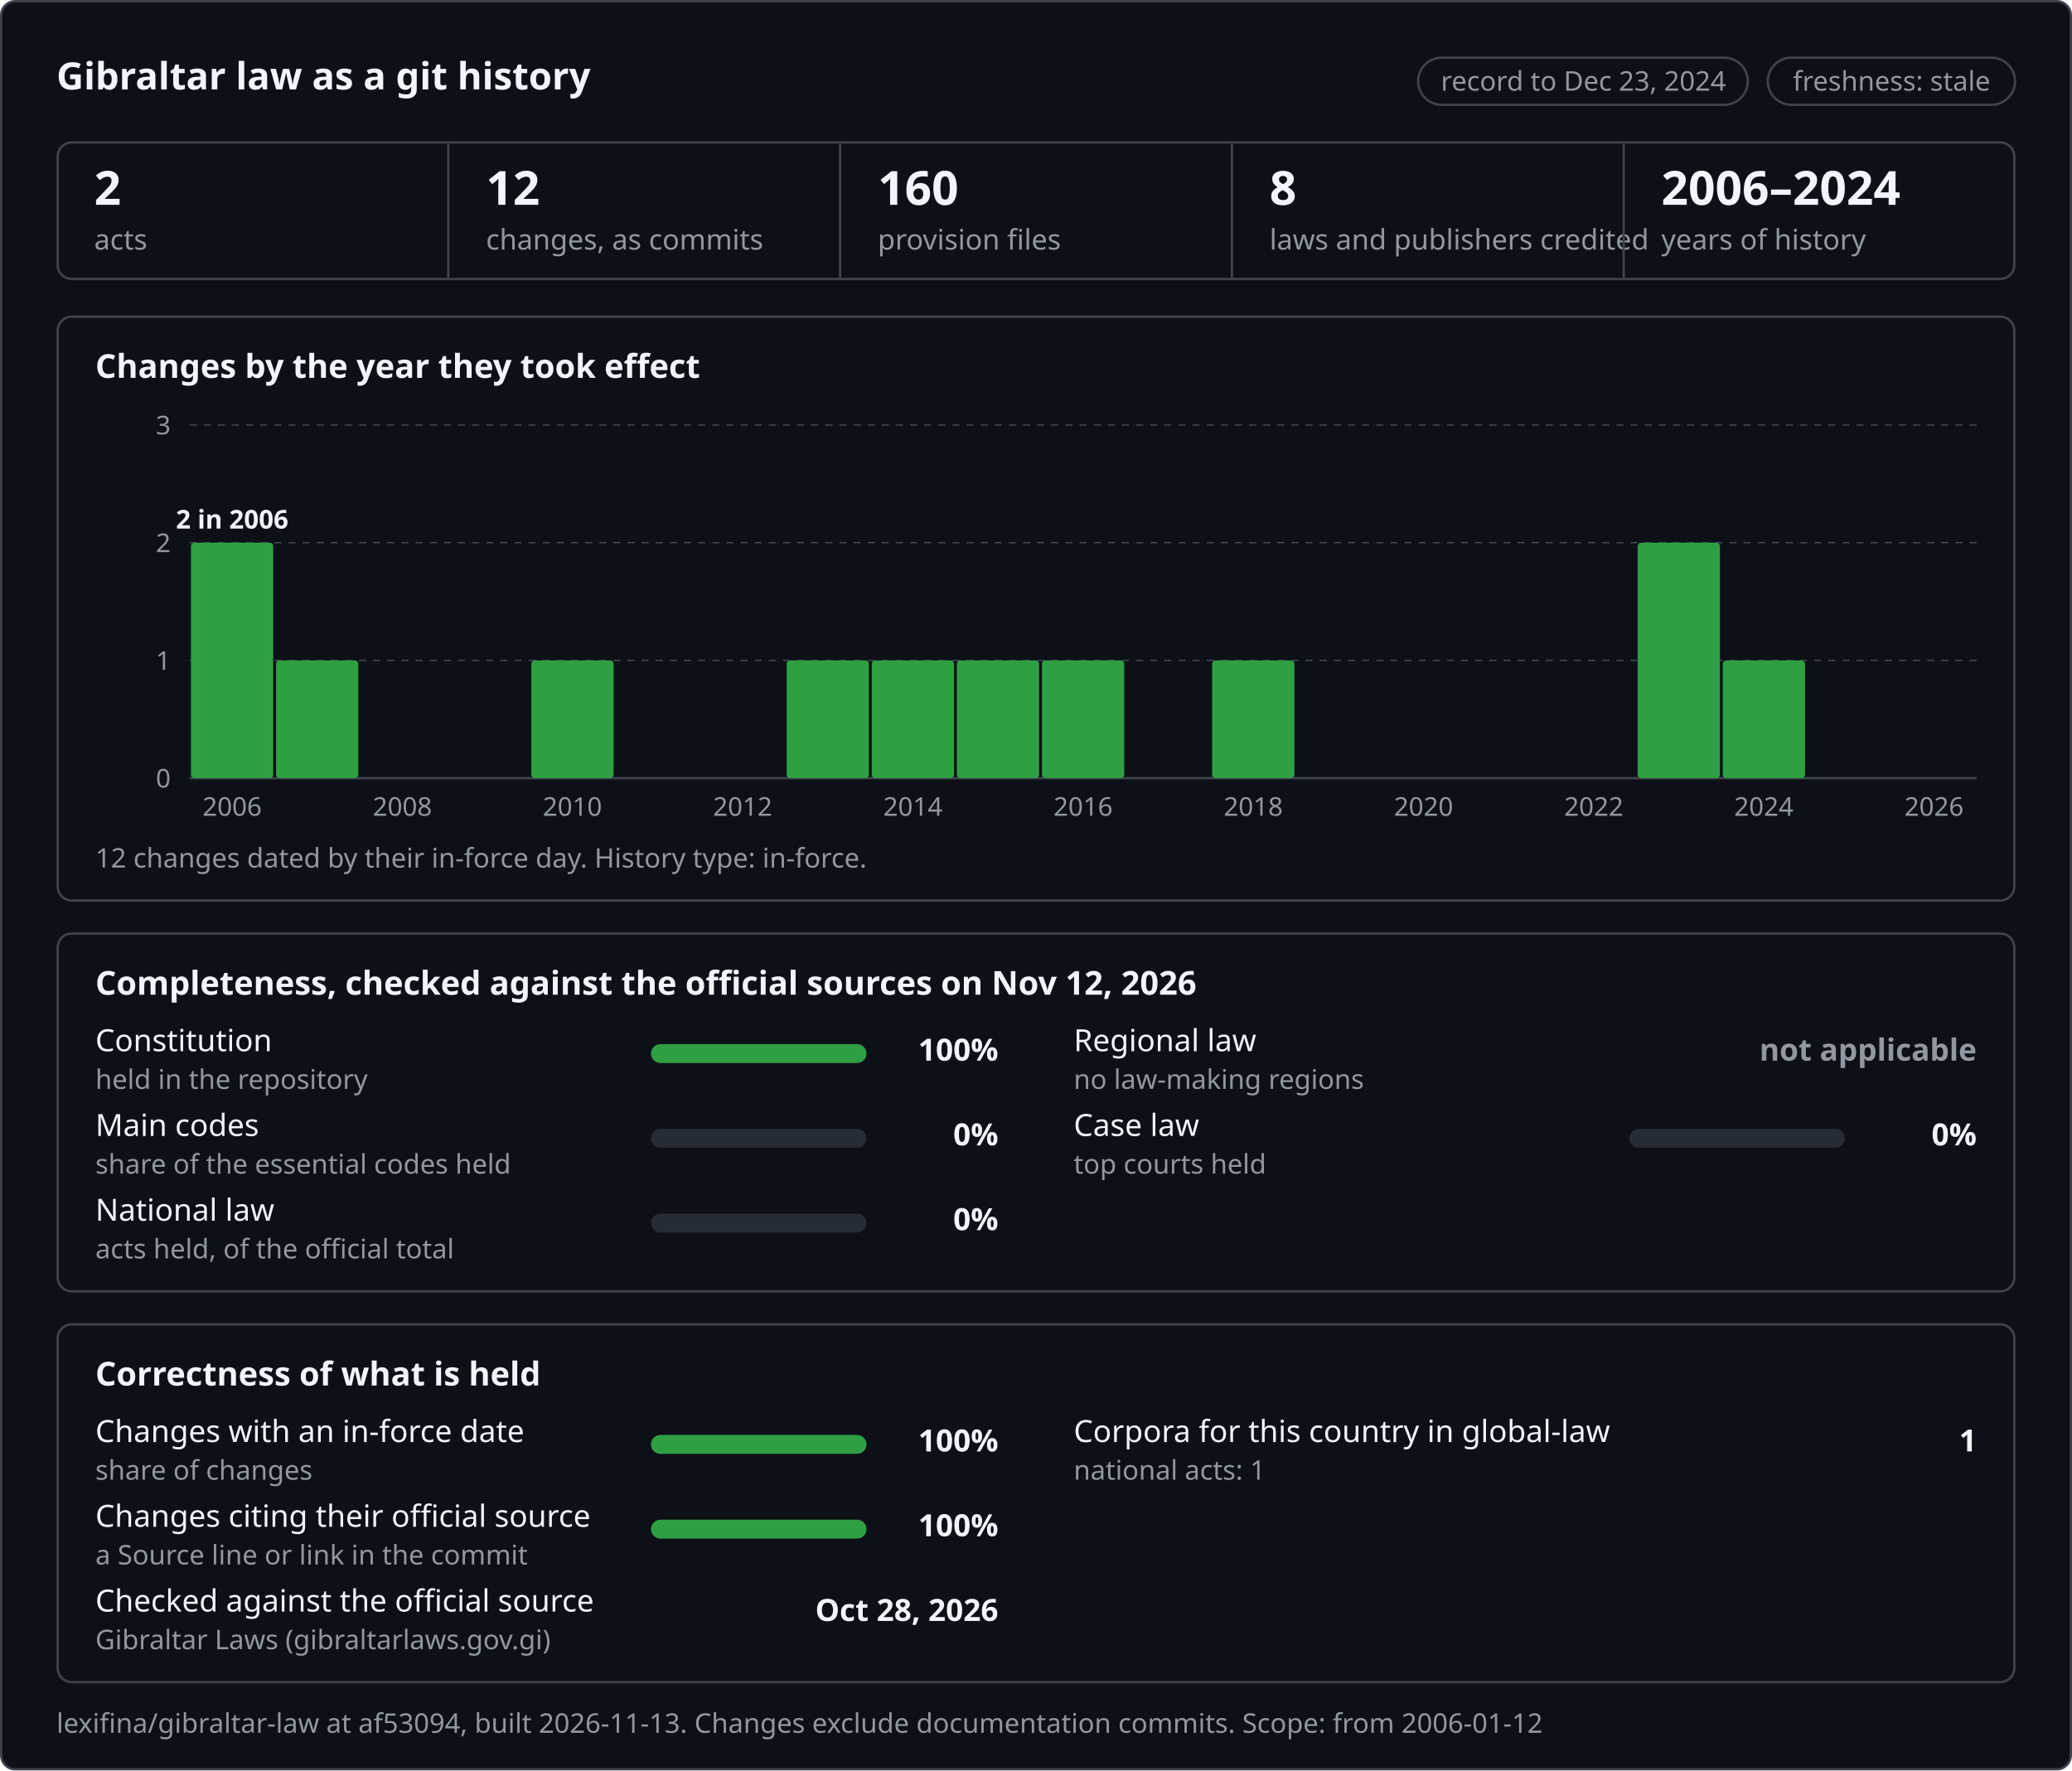
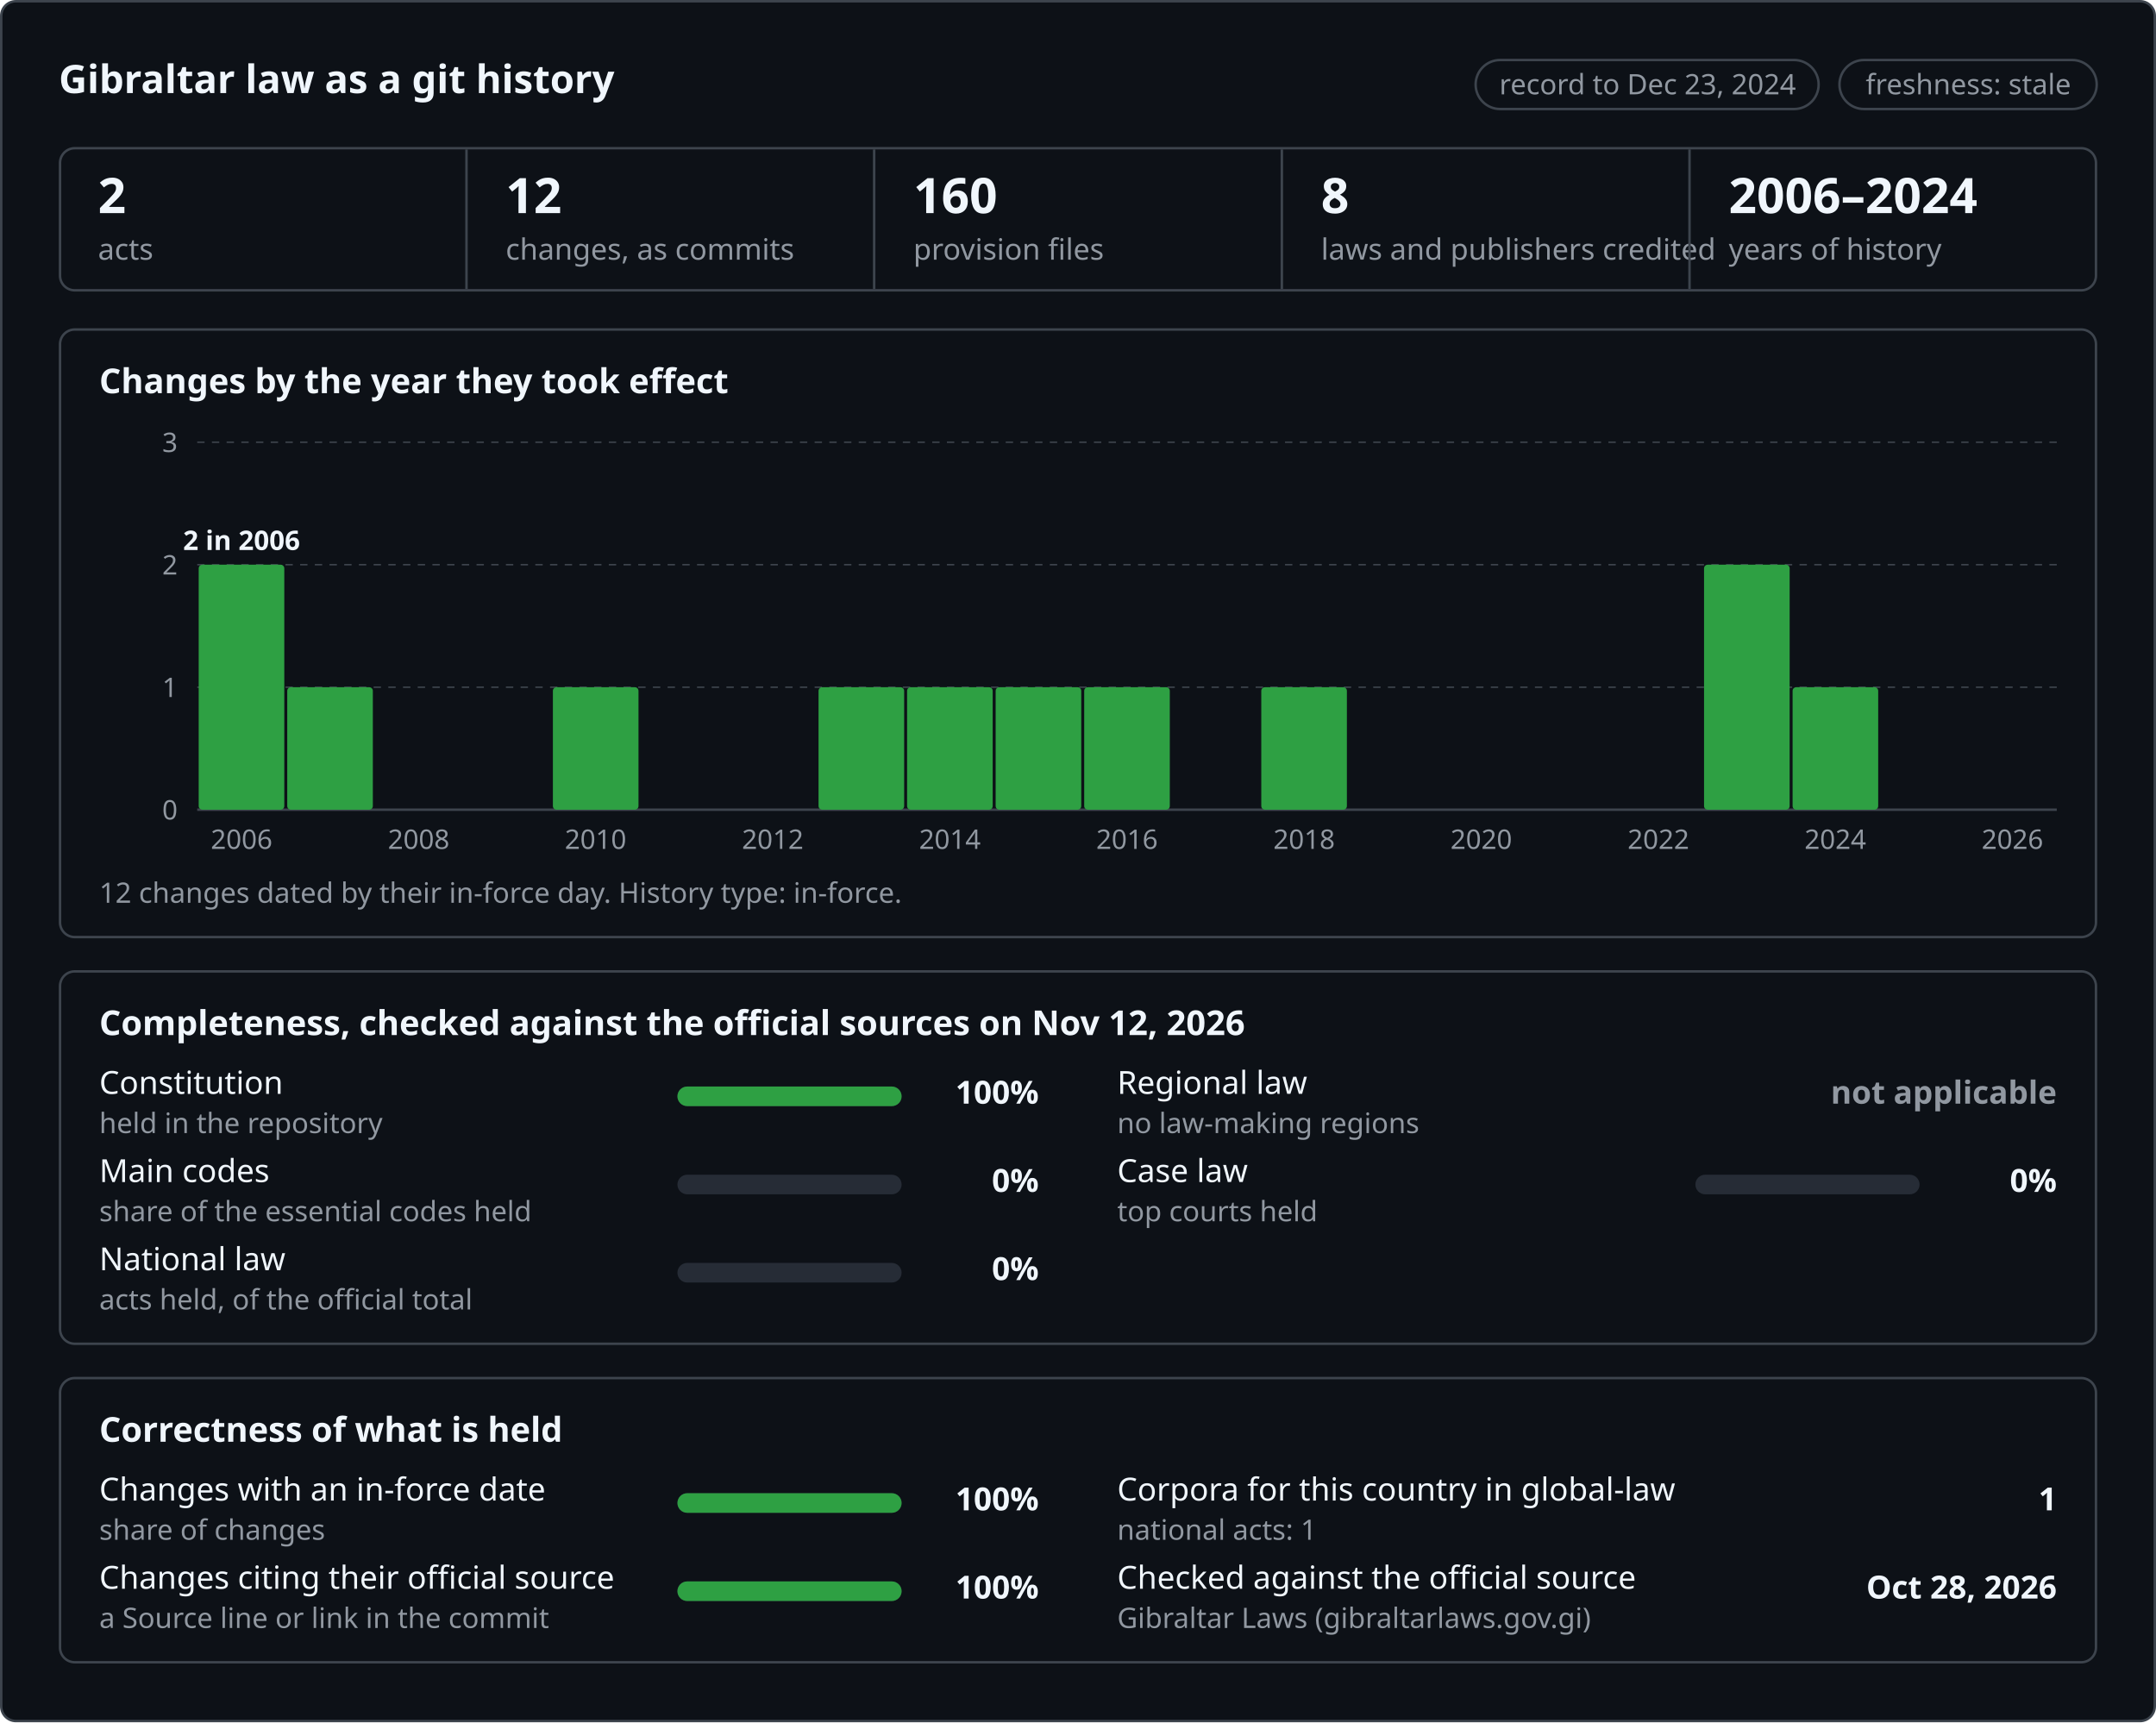
- <svg xmlns="http://www.w3.org/2000/svg" width="880" height="752" viewBox="0 0 880 752" font-family="-apple-system,BlinkMacSystemFont,Segoe UI,Noto Sans,Helvetica,Arial,sans-serif">
-   <rect x="0.5" y="0.5" width="879" height="751" rx="6" fill="#0d1117" stroke="#3d444d" />
+ <svg xmlns="http://www.w3.org/2000/svg" width="880" height="703" viewBox="0 0 880 703" font-family="-apple-system,BlinkMacSystemFont,Segoe UI,Noto Sans,Helvetica,Arial,sans-serif">
+   <rect x="0.5" y="0.5" width="879" height="702" rx="6" fill="#0d1117" stroke="#3d444d" />
  <text x="24" y="38" font-size="16" font-weight="600" fill="#f0f6fc">Gibraltar law as a git history</text>
  <rect x="602.3" y="24.5" width="140" height="20" rx="10" fill="none" stroke="#3d444d" />
  <text x="672.5" y="38.5" font-size="11.5" font-weight="500" text-anchor="middle" fill="#9198a1">record to Dec 23, 2024</text>
  <rect x="750.8" y="24.5" width="105" height="20" rx="10" fill="none" stroke="#3d444d" />
  <text x="803.4" y="38.5" font-size="11.5" font-weight="500" text-anchor="middle" fill="#9198a1">freshness: stale</text>
  <rect x="24.5" y="60.5" width="831" height="58" rx="6" fill="#0d1117" stroke="#3d444d" />
  <text x="40.0" y="87" font-size="20" font-weight="600" fill="#f0f6fc">2</text>
  <text x="40.0" y="106" font-size="12" fill="#9198a1">acts</text>
  <line x1="190.4" y1="61" x2="190.4" y2="118" stroke="#3d444d" />
  <text x="206.4" y="87" font-size="20" font-weight="600" fill="#f0f6fc">12</text>
  <text x="206.4" y="106" font-size="12" fill="#9198a1">changes, as commits</text>
  <line x1="356.8" y1="61" x2="356.8" y2="118" stroke="#3d444d" />
  <text x="372.8" y="87" font-size="20" font-weight="600" fill="#f0f6fc">160</text>
  <text x="372.8" y="106" font-size="12" fill="#9198a1">provision files</text>
  <line x1="523.2" y1="61" x2="523.2" y2="118" stroke="#3d444d" />
  <text x="539.2" y="87" font-size="20" font-weight="600" fill="#f0f6fc">8</text>
  <text x="539.2" y="106" font-size="12" fill="#9198a1" textLength="142" lengthAdjust="spacingAndGlyphs">laws and publishers credited</text>
  <line x1="689.6" y1="61" x2="689.6" y2="118" stroke="#3d444d" />
  <text x="705.6" y="87" font-size="20" font-weight="600" fill="#f0f6fc">2006–2024</text>
  <text x="705.6" y="106" font-size="12" fill="#9198a1">years of history</text>
  <rect x="24.5" y="134.5" width="831" height="248" rx="6" fill="#0d1117" stroke="#3d444d" />
  <text x="40.5" y="160.5" font-size="14" font-weight="600" fill="#f0f6fc">Changes by the year they took effect</text>
  <line x1="80.5" y1="330.5" x2="839.5" y2="330.5" stroke="#3d444d" stroke-width="1" />
  <text x="72.5" y="334.5" font-size="11" text-anchor="end" fill="#9198a1">0</text>
  <line x1="80.5" y1="280.5" x2="839.5" y2="280.5" stroke="#3d444d" stroke-width="0.6" stroke-dasharray="3 3" />
  <text x="72.5" y="284.5" font-size="11" text-anchor="end" fill="#9198a1">1</text>
  <line x1="80.5" y1="230.5" x2="839.5" y2="230.5" stroke="#3d444d" stroke-width="0.6" stroke-dasharray="3 3" />
  <text x="72.5" y="234.5" font-size="11" text-anchor="end" fill="#9198a1">2</text>
  <line x1="80.5" y1="180.5" x2="839.5" y2="180.5" stroke="#3d444d" stroke-width="0.6" stroke-dasharray="3 3" />
  <text x="72.5" y="184.5" font-size="11" text-anchor="end" fill="#9198a1">3</text>
  <rect x="81.10" y="230.5" width="34.94" height="100.0" rx="1.5" fill="#2ea043" />
  <text x="98.6" y="346.5" font-size="11" text-anchor="middle" fill="#9198a1">2006</text>
  <text x="98.6" y="224.5" font-size="11" font-weight="600" text-anchor="middle" fill="#f0f6fc">2 in 2006</text>
  <rect x="117.24" y="280.5" width="34.94" height="50.0" rx="1.5" fill="#2ea043" />
  <text x="170.9" y="346.5" font-size="11" text-anchor="middle" fill="#9198a1">2008</text>
  <rect x="225.67" y="280.5" width="34.94" height="50.0" rx="1.5" fill="#2ea043" />
  <text x="243.1" y="346.5" font-size="11" text-anchor="middle" fill="#9198a1">2010</text>
  <text x="315.4" y="346.5" font-size="11" text-anchor="middle" fill="#9198a1">2012</text>
  <rect x="334.10" y="280.5" width="34.94" height="50.0" rx="1.5" fill="#2ea043" />
  <rect x="370.24" y="280.5" width="34.94" height="50.0" rx="1.5" fill="#2ea043" />
  <text x="387.7" y="346.5" font-size="11" text-anchor="middle" fill="#9198a1">2014</text>
  <rect x="406.39" y="280.5" width="34.94" height="50.0" rx="1.5" fill="#2ea043" />
  <rect x="442.53" y="280.5" width="34.94" height="50.0" rx="1.5" fill="#2ea043" />
  <text x="460.0" y="346.5" font-size="11" text-anchor="middle" fill="#9198a1">2016</text>
  <rect x="514.81" y="280.5" width="34.94" height="50.0" rx="1.5" fill="#2ea043" />
  <text x="532.3" y="346.5" font-size="11" text-anchor="middle" fill="#9198a1">2018</text>
  <text x="604.6" y="346.5" font-size="11" text-anchor="middle" fill="#9198a1">2020</text>
  <text x="676.9" y="346.5" font-size="11" text-anchor="middle" fill="#9198a1">2022</text>
  <rect x="695.53" y="230.5" width="34.94" height="100.0" rx="1.5" fill="#2ea043" />
  <rect x="731.67" y="280.5" width="34.94" height="50.0" rx="1.5" fill="#2ea043" />
  <text x="749.1" y="346.5" font-size="11" text-anchor="middle" fill="#9198a1">2024</text>
  <text x="821.4" y="346.5" font-size="11" text-anchor="middle" fill="#9198a1">2026</text>
  <text x="40.5" y="368.5" font-size="11.5" fill="#9198a1">12 changes dated by their in-force day. History type: in-force.</text>
  <rect x="24.5" y="396.5" width="831" height="152" rx="6" fill="#0d1117" stroke="#3d444d" />
  <text x="40.5" y="422.5" font-size="14" font-weight="600" fill="#f0f6fc">Completeness, checked against the official sources on Nov 12, 2026</text>
  <text x="40.5" y="446.5" font-size="13" fill="#f0f6fc">Constitution</text>
  <text x="40.5" y="462.5" font-size="11.5" fill="#9198a1">held in the repository</text>
  <g>
    <rect x="276.5" y="443.5" width="91.5" height="8" rx="4" fill="#262c36" />
    <rect x="276.5" y="443.5" width="91.5" height="8" rx="4" fill="#2ea043" />
  </g>
  <text x="424.0" y="450.5" font-size="13" font-weight="600" text-anchor="end" fill="#f0f6fc">100%</text>
  <text x="40.5" y="482.5" font-size="13" fill="#f0f6fc">Main codes</text>
  <text x="40.5" y="498.5" font-size="11.5" fill="#9198a1">share of the essential codes held</text>
  <g>
    <rect x="276.5" y="479.5" width="91.5" height="8" rx="4" fill="#262c36" />
  </g>
  <text x="424.0" y="486.5" font-size="13" font-weight="600" text-anchor="end" fill="#f0f6fc">0%</text>
  <text x="40.5" y="518.5" font-size="13" fill="#f0f6fc">National law</text>
  <text x="40.5" y="534.5" font-size="11.5" fill="#9198a1">acts held, of the official total</text>
  <g>
    <rect x="276.5" y="515.5" width="91.5" height="8" rx="4" fill="#262c36" />
  </g>
  <text x="424.0" y="522.5" font-size="13" font-weight="600" text-anchor="end" fill="#f0f6fc">0%</text>
  <text x="456.0" y="446.5" font-size="13" fill="#f0f6fc">Regional law</text>
  <text x="456.0" y="462.5" font-size="11.5" fill="#9198a1">no law-making regions</text>
  <text x="839.5" y="450.5" font-size="13" font-weight="600" text-anchor="end" fill="#9198a1">not applicable</text>
  <text x="456.0" y="482.5" font-size="13" fill="#f0f6fc">Case law</text>
  <text x="456.0" y="498.5" font-size="11.5" fill="#9198a1">top courts held</text>
  <g>
    <rect x="692.0" y="479.5" width="91.5" height="8" rx="4" fill="#262c36" />
  </g>
  <text x="839.5" y="486.5" font-size="13" font-weight="600" text-anchor="end" fill="#f0f6fc">0%</text>
-   <rect x="24.5" y="562.5" width="831" height="152" rx="6" fill="#0d1117" stroke="#3d444d" />
+   <rect x="24.5" y="562.5" width="831" height="116" rx="6" fill="#0d1117" stroke="#3d444d" />
  <text x="40.5" y="588.5" font-size="14" font-weight="600" fill="#f0f6fc">Correctness of what is held</text>
  <text x="40.5" y="612.5" font-size="13" fill="#f0f6fc">Changes with an in-force date</text>
  <text x="40.5" y="628.5" font-size="11.5" fill="#9198a1">share of changes</text>
  <g>
    <rect x="276.5" y="609.5" width="91.5" height="8" rx="4" fill="#262c36" />
    <rect x="276.5" y="609.5" width="91.5" height="8" rx="4" fill="#2ea043" />
  </g>
  <text x="424.0" y="616.5" font-size="13" font-weight="600" text-anchor="end" fill="#f0f6fc">100%</text>
  <text x="40.5" y="648.5" font-size="13" fill="#f0f6fc">Changes citing their official source</text>
  <text x="40.5" y="664.5" font-size="11.5" fill="#9198a1">a Source line or link in the commit</text>
  <g>
    <rect x="276.5" y="645.5" width="91.5" height="8" rx="4" fill="#262c36" />
    <rect x="276.5" y="645.5" width="91.5" height="8" rx="4" fill="#2ea043" />
  </g>
  <text x="424.0" y="652.5" font-size="13" font-weight="600" text-anchor="end" fill="#f0f6fc">100%</text>
-   <text x="40.5" y="684.5" font-size="13" fill="#f0f6fc">Checked against the official source</text>
-   <text x="40.5" y="700.5" font-size="11.5" fill="#9198a1">Gibraltar Laws (gibraltarlaws.gov.gi)</text>
-   <text x="424.0" y="688.5" font-size="13" font-weight="600" text-anchor="end" fill="#f0f6fc">Oct 28, 2026</text>
  <text x="456.0" y="612.5" font-size="13" fill="#f0f6fc">Corpora for this country in global-law</text>
  <text x="456.0" y="628.5" font-size="11.5" fill="#9198a1">national acts: 1</text>
  <text x="839.5" y="616.5" font-size="13" font-weight="600" text-anchor="end" fill="#f0f6fc">1</text>
-   <text x="24" y="736" font-size="11.5" fill="#9198a1">lexifina/gibraltar-law at af53094, built 2026-11-13. Changes exclude documentation commits. Scope: from 2006-01-12</text>
+   <text x="456.0" y="648.5" font-size="13" fill="#f0f6fc">Checked against the official source</text>
+   <text x="456.0" y="664.5" font-size="11.5" fill="#9198a1">Gibraltar Laws (gibraltarlaws.gov.gi)</text>
+   <text x="839.5" y="652.5" font-size="13" font-weight="600" text-anchor="end" fill="#f0f6fc">Oct 28, 2026</text>
</svg>
